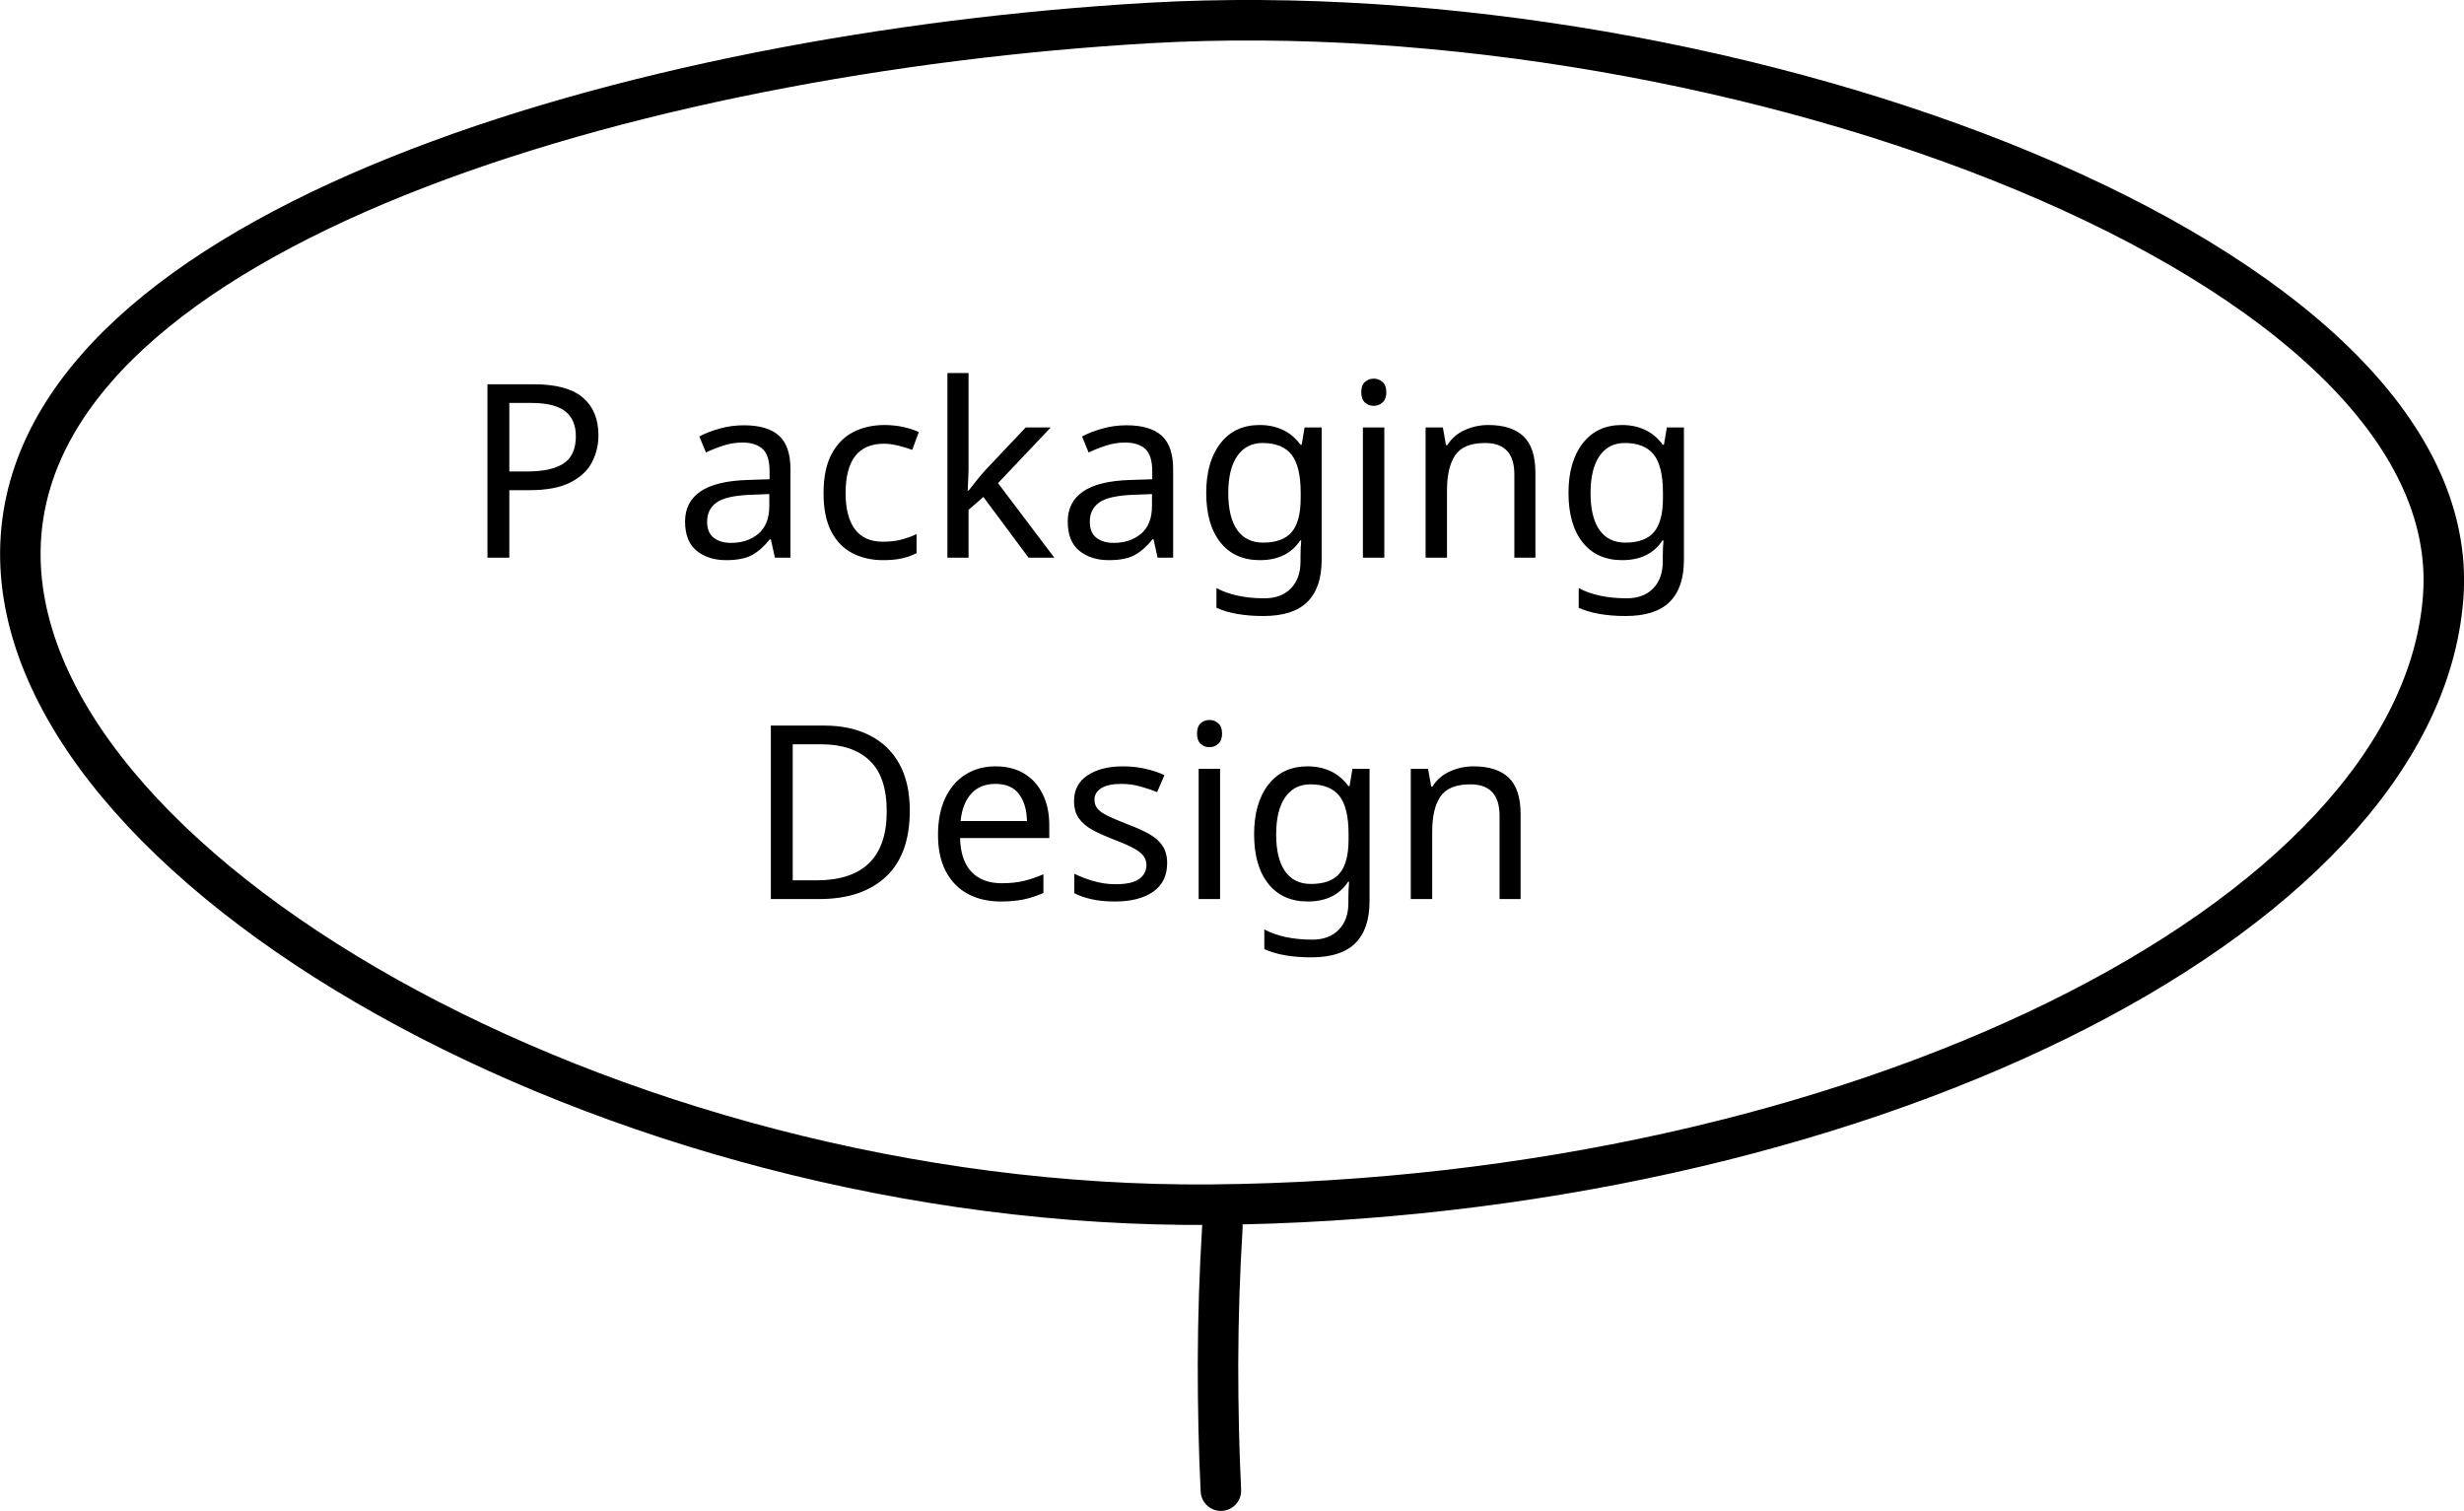
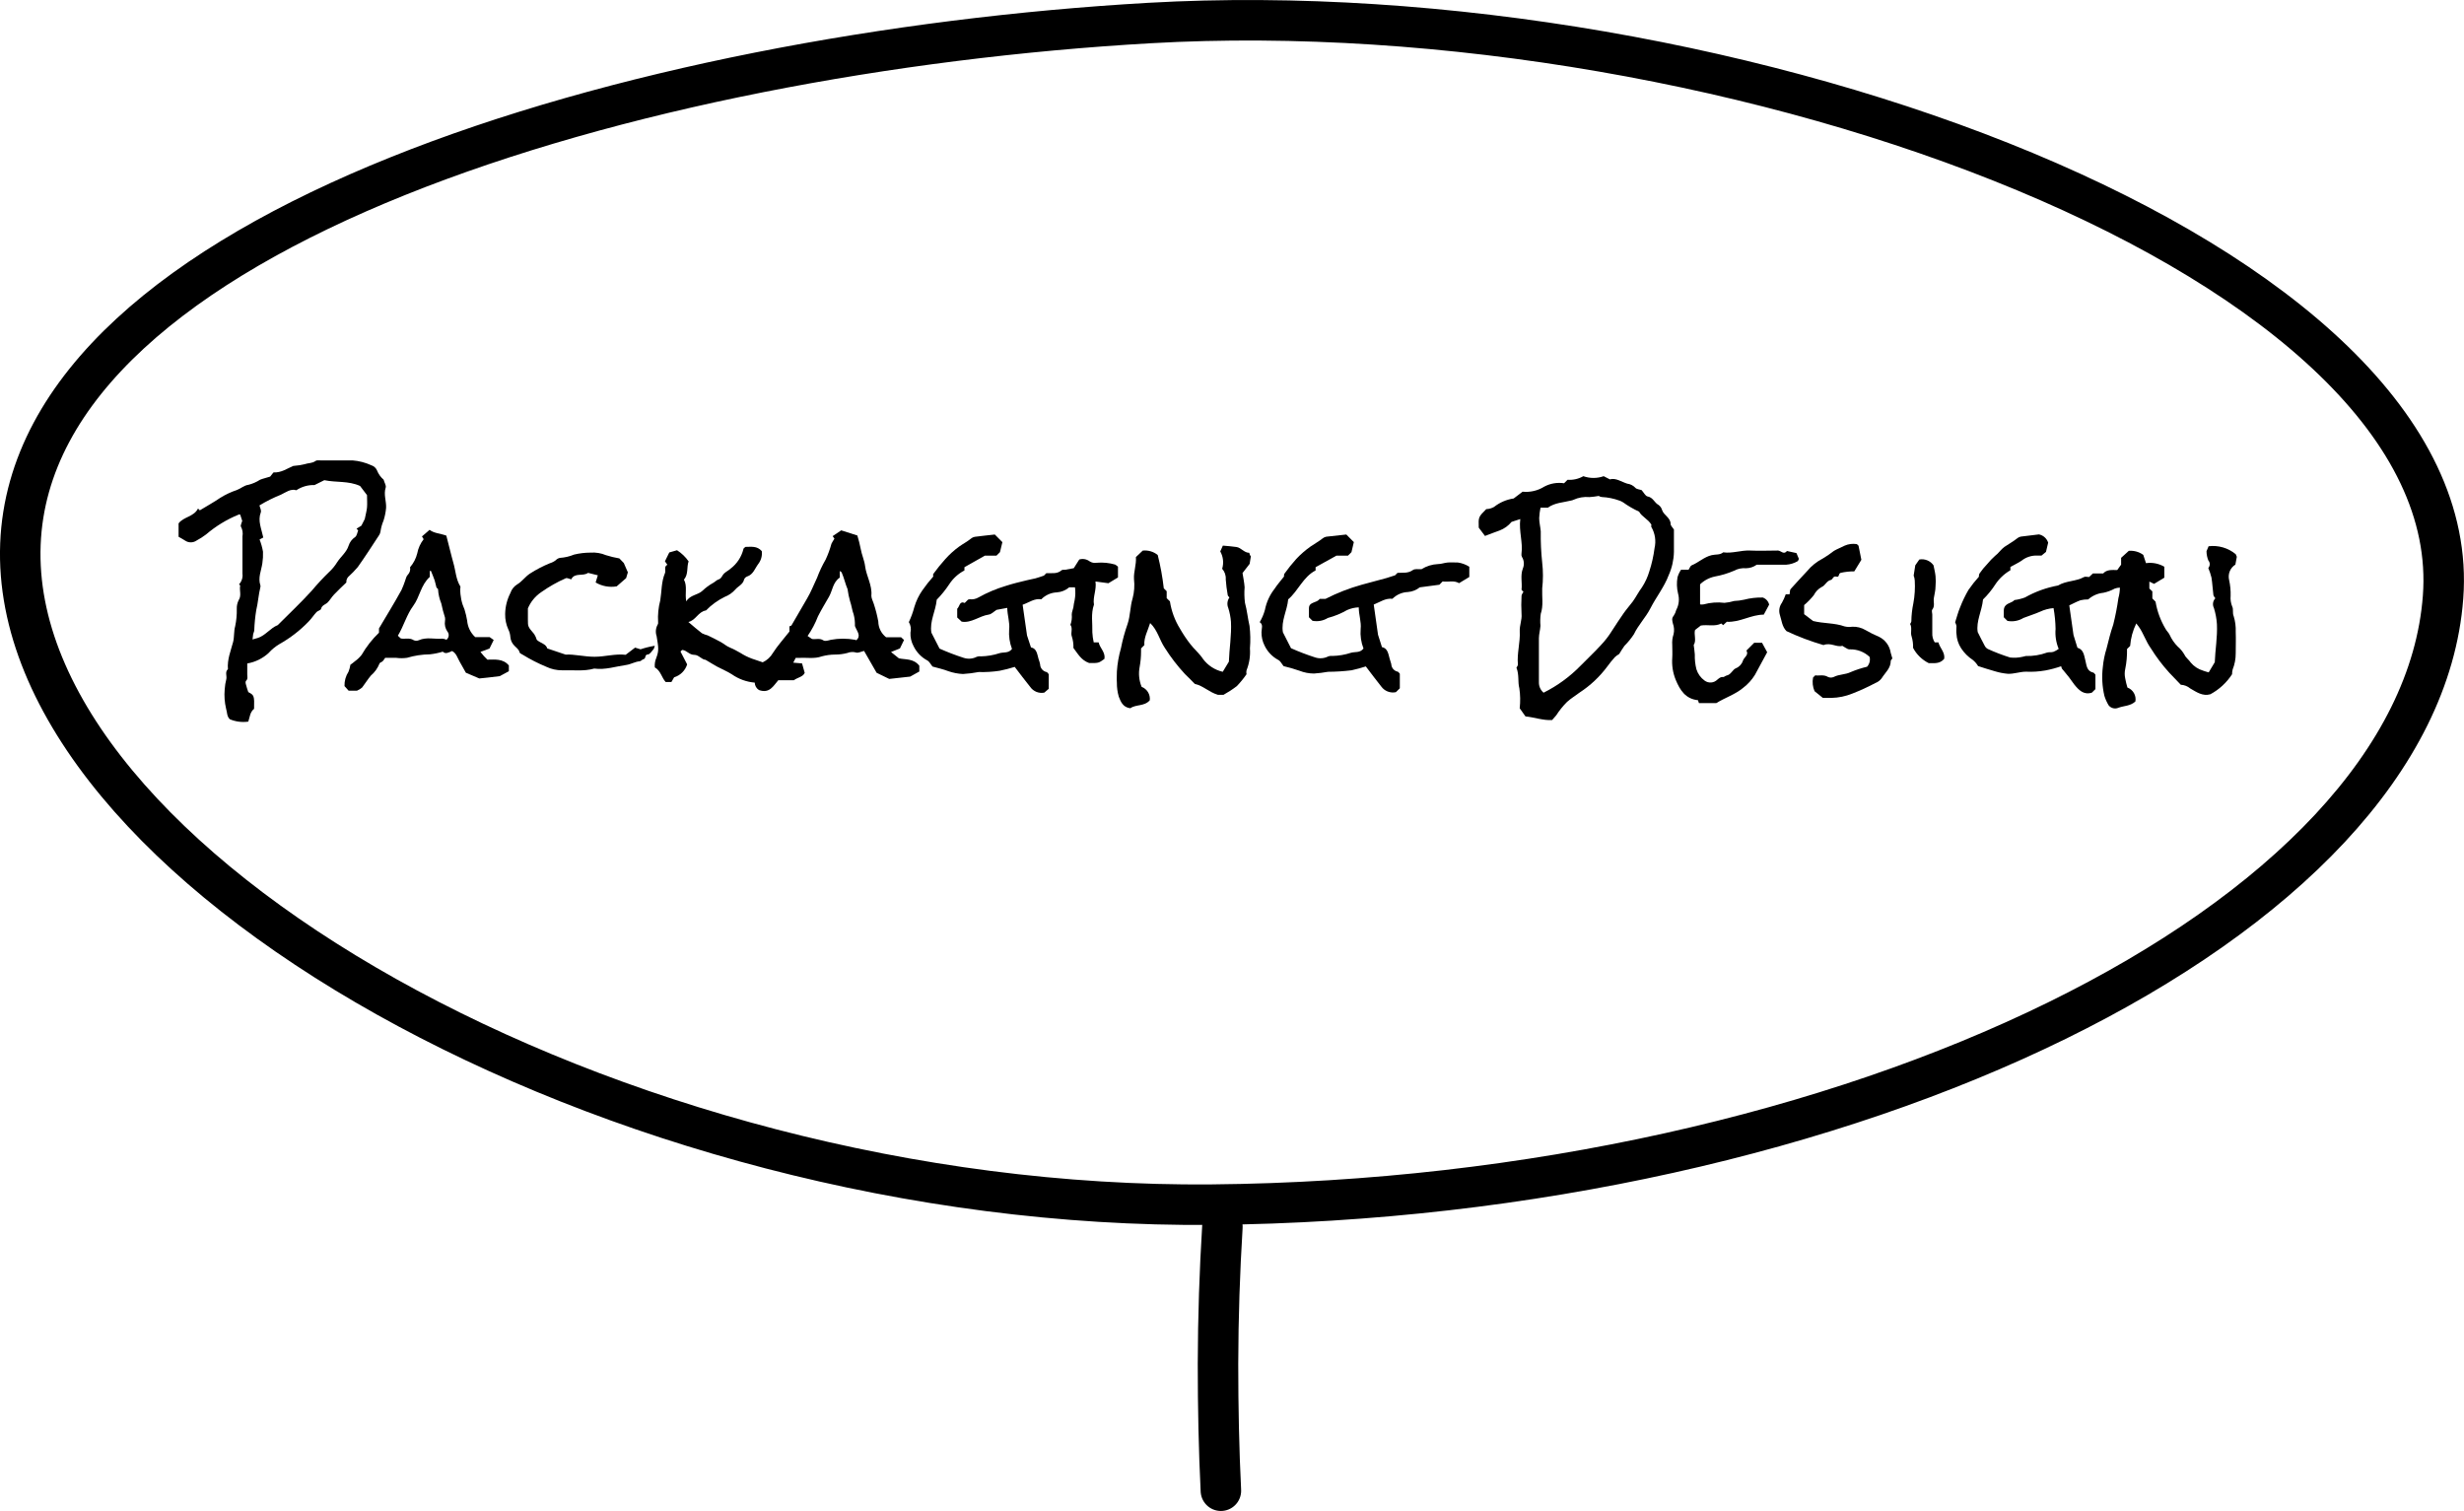
<svg xmlns="http://www.w3.org/2000/svg" width="425.92" height="261.16" viewBox="0 0 425.92 261.16">
-   <text transform="translate(80.18 96.4)" font-size="42" font-family="RockSalt-Regular, Rock Salt">
-     <tspan letter-spacing="-0.04em">P</tspan>
-     <tspan x="36.3" y="0">ackaging </tspan>
-     <tspan x="48.99" y="59">Design</tspan>
-   </text>
-   <path d="M297.75,241.39c-.47,7.62-.74,15.52-.76,23.69,0,7.53.15,14.84.5,21.91" transform="translate(-86.45 -29.33)" fill="none" stroke="#000" stroke-linecap="round" stroke-miterlimit="10" stroke-width="7" />
-   <path d="M90,123.38c2.13-54.55,106.68-85,195.18-90.08,101-5.72,228,41.17,223.59,99.25-4.22,56.22-102.93,104-212.78,105C192.21,238.49,87.82,178.85,90,123.38Z" transform="translate(-86.45 -29.33)" fill="none" stroke="#000" stroke-miterlimit="10" stroke-width="7" />
+   <path d="M297.77,232.59c-.47,7.62-.74,15.52-.76,23.69,0,7.53.15,14.84.5,21.92" transform="translate(-86.47 -20.53)" fill="none" stroke="#000" stroke-linecap="round" stroke-miterlimit="10" stroke-width="7" />
+   <path d="M90,114.58c2.13-54.55,106.68-85,195.18-90.07,101-5.73,228,41.16,223.59,99.24-4.22,56.22-102.93,104-212.78,105C192.23,229.69,87.84,170.05,90,114.58Z" transform="translate(-86.47 -20.53)" fill="none" stroke="#000" stroke-miterlimit="10" stroke-width="7" />
+   <path d="M442.75,135.69a18.85,18.85,0,0,1-2.74.73,15.12,15.12,0,0,1-3.34.21c-1.07,0-2.07.42-3.17.36a10.78,10.78,0,0,1-2.22-.44c-1-.27-1.95-.6-2.88-.89a4.06,4.06,0,0,0-.93-1.07,6.93,6.93,0,0,1-2-2,5,5,0,0,1-.81-2.51c-.07-.44,0-.9,0-1.34a2.39,2.39,0,0,0-.23-.65c.3-.93.52-1.79.86-2.59a21.11,21.11,0,0,1,1.44-3,22.24,22.24,0,0,1,1.81-2.29,1,1,0,0,1,.08-.52A13,13,0,0,1,430,118a12.44,12.44,0,0,1,1.33-1.39c.6-.43,1-1.11,1.62-1.55s1.52-.92,2.22-1.49a1.36,1.36,0,0,1,.62-.29c1.1-.15,2.2-.27,3.13-.38a2.12,2.12,0,0,1,1.59,1.43l-.38,1.6-.77.63a5.25,5.25,0,0,1-.7,0,4.11,4.11,0,0,0-2.77.9c-.58.38-1.21.68-1.91,1.07l0,.57a7.82,7.82,0,0,0-2.64,2.5,14.8,14.8,0,0,1-2.09,2.55c-.19,2-1.22,3.74-.92,5.63.43.84.79,1.6,1.19,2.33a1.32,1.32,0,0,0,.55.59,33.1,33.1,0,0,0,3.87,1.48,6.46,6.46,0,0,0,2.17-.13,5.29,5.29,0,0,1,.54-.13,9.91,9.91,0,0,0,3.65-.59c.35-.12.77,0,1.14-.14a4,4,0,0,0,.89-.5,7.37,7.37,0,0,1-.54-3.45,22.75,22.75,0,0,0-.35-3.6,6.77,6.77,0,0,0-2.35.63c-.93.41-1.91.7-2.85,1.07a3.91,3.91,0,0,1-2.77.51l-.63-.63V126c.07-1.29,1.34-1.14,1.84-1.75a8.22,8.22,0,0,0,1.82-.45,18.36,18.36,0,0,1,5.72-2.07c1.38-.84,3.08-.68,4.49-1.46.22-.12.58,0,.87,0l.66-.62h1.78c.64-.71,1.49-.59,2.43-.59l.67-.93v-1.18l1.33-1.21a3.73,3.73,0,0,1,2.5.7l.47,1.43a4.89,4.89,0,0,1,3.17.62v1.89l-1.77,1.07-.82-.39v1.2l.52.49v1.22l.55.56a13.65,13.65,0,0,0,1.73,4.7c.2.37.55.67.72,1.05a6.8,6.8,0,0,0,1.38,2,5.43,5.43,0,0,1,1.19,1.45c.24.51.75.84,1.08,1.34a4.41,4.41,0,0,0,2.09,1.37c.3.12.62.2,1,.31l1.05-1.76c.07-2.1.48-4.32.37-6.59a11.87,11.87,0,0,0-.52-2.78,1.46,1.46,0,0,1,.25-1.68c-.12-.18-.32-.37-.34-.58-.13-1-.17-2-.33-3a11.38,11.38,0,0,0-.55-1.65,1,1,0,0,0,0-1.32,4.43,4.43,0,0,1-.31-1.58l.36-.86a6.16,6.16,0,0,1,4.69,1.37l.19.45-.25,1.35a2.46,2.46,0,0,0-1.08,2.67,11.08,11.08,0,0,1,.26,2.73,3.92,3.92,0,0,0,.27,1.84c.26.48,0,1.08.26,1.68a8,8,0,0,1,.35,2.69c.05,1.25,0,2.5,0,3.74a7.35,7.35,0,0,1-.53,2.78,3.1,3.1,0,0,0-.1.82,10.22,10.22,0,0,1-3.75,3.46c-1.33.39-2.4-.38-3.48-1a2.71,2.71,0,0,0-1.63-.64c-.64-.67-1.32-1.4-2-2.09a28.88,28.88,0,0,1-3.18-4.21c-.86-1.19-1.27-2.6-2.11-3.77-.11-.16-.24-.31-.41-.53a10.69,10.69,0,0,0-1.06,3.89l-.54.53a15.58,15.58,0,0,1-.31,3.46,3.73,3.73,0,0,0,0,1.63,13.66,13.66,0,0,0,.38,1.57,2.17,2.17,0,0,1,1.38,2.4c-.84.8-1.95.74-2.9,1.08a1.43,1.43,0,0,1-1.73-.41,7.45,7.45,0,0,1-.73-1.63,14.28,14.28,0,0,1-.27-5,15.37,15.37,0,0,1,.64-3.17c.35-1.39.69-2.8,1.16-4.15a43.33,43.33,0,0,0,.89-4.57,7.13,7.13,0,0,0,.26-1.82,2.77,2.77,0,0,0-.9.17,7,7,0,0,1-1.95.72,4.65,4.65,0,0,0-2.63,1.15,5.57,5.57,0,0,0-1.32.14c-.65.23-1.27.57-1.95.89.27,1.86.52,3.65.73,5.12.29.92.48,1.54.68,2.2,1.05.3,1.14,1.27,1.37,2.2s.24,1.83,1.37,2.1c.12,0,.21.21.37.36v2.49l-.61.61c-1.43.46-2.29-.47-3.05-1.41a28.47,28.47,0,0,0-1.92-2.49C442.84,136.13,442.83,135.91,442.75,135.69Z" transform="translate(-86.47 -20.53)" />
+   <path d="M239.64,130.68h2.59l.51.47-.71,1.46-1.54.62,1.36,1.09c1.12.25,2.53,0,3.53,1.28v1l-1.58.88-3.62.4L238,136.82c-.67-1.18-1.43-2.5-2.17-3.78-.55.13-1,.39-1.36.28a2.35,2.35,0,0,0-1.54.08,8.26,8.26,0,0,1-2.14.27,8.93,8.93,0,0,0-2.26.31c-1.3.47-2.61.18-3.92.27-.2,0-.4,0-.6,0l-.42.82,1.52.13.46,1.63c-.31.72-1.22.78-1.88,1.28H221c-.84.95-1.49,2.35-3.34,1.69a1.57,1.57,0,0,1-.73-1.28A8.08,8.08,0,0,1,213,137.1c-.81-.53-1.73-.89-2.58-1.35-.62-.34-1.21-.72-2-1.18-.62,0-1.2-.87-1.93-.85-.92,0-1.28-.79-2.11-.85l-.28.28,1.15,2.22A3.39,3.39,0,0,1,203,137.6l-.47.81h-1c-.69-.76-.85-1.95-1.87-2.52a3.38,3.38,0,0,1,.25-1.63c.5-1.33.38-1.81.06-3.78a2.44,2.44,0,0,1,.19-2,.59.59,0,0,0,.07-.42,11.79,11.79,0,0,1,.37-3.75c.26-1.57.17-3.21.82-4.73.19-.46-.25-1.1.41-1.43l-.42-.6.75-1.53,1.34-.38a7.06,7.06,0,0,1,2,1.92c-.36,1,0,2.25-.81,3.15.63,1.14.13,2.4.41,3.77.66-1.15,2-1.07,2.81-1.85a8.83,8.83,0,0,1,1.82-1.34c.33-.17.6-.5.94-.6.52-.16.6-.67.93-1s.79-.54,1.14-.86a6.06,6.06,0,0,0,2.24-3.41c0-.12.2-.21.34-.36,1,0,2-.21,2.83.73a3,3,0,0,1-.6,2.21c-.59.77-.86,1.83-1.94,2.18a.89.89,0,0,0-.52.52c-.19.86-1,1.12-1.52,1.73a4.68,4.68,0,0,1-1.83,1.27,11.77,11.77,0,0,0-3.23,2.34c-1.38.23-1.74,1.7-3.05,2,.86.72,1.58,1.37,2.35,1.95a5.45,5.45,0,0,0,1,.37c.75.36,1.5.73,2.23,1.13.57.32,1.07.77,1.66,1s1.17.57,1.73.88a10.52,10.52,0,0,0,2,1c.62.2,1.23.42,1.88.64a4,4,0,0,0,1.77-1.63c.8-1.25,1.81-2.36,2.85-3.69v-.92s.29,0,.38-.19c.9-1.52,1.76-3.06,2.66-4.58.69-1.15,1.16-2.41,1.74-3.61a20.38,20.38,0,0,1,1.48-3.14,16.88,16.88,0,0,0,1-2.73,7.48,7.48,0,0,1,.52-.88l-.31-.44,1.48-1,2.79.89a23.58,23.58,0,0,1,.58,2.31c.17,1,.64,2,.76,3,.22,1.73,1.26,3.28,1.08,5.11,0,.46.31,1,.44,1.45a22.82,22.82,0,0,1,.76,3A3.5,3.5,0,0,0,239.64,130.68Zm-8-10.32c-1.21.81-1.25,2.22-1.87,3.31s-1.32,2.23-1.91,3.4a16.29,16.29,0,0,1-1.79,3.39l.75.51c.58.13,1.31-.21,2,.26.28.18.84,0,1.26-.11a11.46,11.46,0,0,1,4.21,0,.9.9,0,0,1,.21.08c.86-.82.13-1.47-.25-2.47a6.83,6.83,0,0,0-.22-2c-.27-.71-.35-1.52-.62-2.28a14.2,14.2,0,0,1-.43-2.08,14.23,14.23,0,0,1-.5-1.43c-.15-.48-.32-1-.51-1.43,0-.1-.18-.15-.35-.28Z" transform="translate(-86.47 -20.53)" />
+   <path d="M127.79,121.53a2.26,2.26,0,0,0,.59-1.85c0-2.14,0-4.29,0-6.43a2.59,2.59,0,0,0-.26-1.69c-.12-.17.12-.61.22-1l-.35-1.08c-.09,0-.2-.07-.27,0a20.6,20.6,0,0,0-5.62,3.42,11.87,11.87,0,0,1-1.65,1.06,1.75,1.75,0,0,1-2,0c-.35-.23-.73-.43-1.11-.65V111c.82-1.14,2.64-1.13,3.36-2.57l.31.31c1.17-.72,2.38-1.37,3.53-2.16a13.25,13.25,0,0,1,2.87-1.35c.7-.26,1.28-.82,2-.9a6.76,6.76,0,0,0,2-.87c.47-.2,1-.31,1.76-.55l.57-.72c1.38.06,2.35-.67,3.41-1.12a12.83,12.83,0,0,0,2-.31c.59-.22,1.3-.12,1.87-.56.2-.15.57-.09.86-.09,1.84,0,3.69,0,5.53,0a9.47,9.47,0,0,1,3.24.84,1.58,1.58,0,0,1,1,.91,4,4,0,0,0,1.13,1.58c.16.58.47,1,.36,1.37-.39,1.19.13,2.33.07,3.5a10,10,0,0,1-.45,2.22,7.34,7.34,0,0,0-.5,1.75,1.8,1.8,0,0,1-.35.89c-1.18,1.81-2.35,3.62-3.6,5.38a19.33,19.33,0,0,1-1.67,1.72,1.27,1.27,0,0,0-.3.94c-.72.69-1.45,1.37-2.13,2.09-.4.41-.68.93-1.08,1.34s-1,.46-1.17,1.14c-.05.23-.56.32-.78.55-.49.53-.88,1.15-1.39,1.66a21.79,21.79,0,0,1-5,3.86,8,8,0,0,0-1.89,1.55,7.27,7.27,0,0,1-3.69,1.81c0,.61,0,1.25,0,1.89,0,.37.15.77-.21,1.11-.13.12-.08.46,0,.69.09.4.24.79.39,1.26,1,.52,1.06.6,1,2.89-.7.55-.73,1.39-1,2.21a6,6,0,0,1-3.19-.41c-.54-.5-.45-1.21-.65-1.83a10.43,10.43,0,0,1-.24-3.33,9.7,9.7,0,0,1,.29-1.82c.1-.56-.27-1.19.27-1.68-.15-1.66.49-3.16.9-4.71.22-.87.1-1.84.35-2.7a13,13,0,0,0,.28-3,3.09,3.09,0,0,1,.32-1.5c.52-.8.13-1.64.25-2.44C128.08,121.76,127.88,121.64,127.79,121.53Zm20.59-9.31-.28-.31.84-.52.58-1.14c.14-.73.33-1.37.39-2s0-1.49,0-2.14l-1.2-1.58c-2-.92-4.1-.57-6.18-1l-1.69.84a5.36,5.36,0,0,0-3.15.9c-.95-.32-1.83.37-2.67.77a24.56,24.56,0,0,0-3.7,1.85c.07.34.36.85.23,1.2-.55,1.47.1,2.78.43,4.35l-.64.34a10.74,10.74,0,0,1,.59,2.11,10.56,10.56,0,0,1-.11,2c-.18,1.26-.79,2.5-.34,3.81a.59.59,0,0,1,0,.32c-.33,1.32-.4,2.69-.72,4a28,28,0,0,0-.34,3.45c0,.23-.15.44-.19.67s-.07.53-.11.92c.41-.11.68-.18.94-.27,1.33-.44,2.13-1.7,3.42-2.21,2-2,4-3.88,5.88-5.95a42.89,42.89,0,0,1,3-3.23,7.82,7.82,0,0,0,1.37-1.66c.64-1,1.63-1.73,2-2.89a2.78,2.78,0,0,1,1.11-1.48C148.16,113.16,148.21,112.62,148.38,112.22Z" transform="translate(-86.47 -20.53)" />
+   <path d="M349.26,110.25l-1.51.49a4.94,4.94,0,0,1-2.08,1.49c-.83.29-1.64.61-2.51.94l-1.08-1.44c-.06-1.84-.06-1.84,1.3-3.2a2.88,2.88,0,0,0,1.35-.38,7.15,7.15,0,0,1,3.39-1.46l1.54-1.17a5.94,5.94,0,0,0,3.77-.89,5.52,5.52,0,0,1,3.4-.57l.6-.6a4.79,4.79,0,0,0,2.73-.62,5.3,5.3,0,0,0,3.52,0l1.07.55c1-.31,2,.43,3,.74a2.31,2.31,0,0,1,1.38.69c.21.28.75.3,1.1.42.35.39.65,1,1,1.09,1,.17,1.2,1.09,1.92,1.47a1.64,1.64,0,0,1,.63.91c.31.91,1.46,1.29,1.47,2.4,0,.28.32.56.57.94,0,1.21,0,2.55,0,3.89a10.41,10.41,0,0,1-.9,4c-.78,2.07-2.17,3.79-3.16,5.73-.82,1.6-2.09,2.87-2.86,4.49a12.66,12.66,0,0,1-1.63,2c-.31.4-.55.85-.91,1.41a3.88,3.88,0,0,0-.76.56c-.45.5-.86,1-1.27,1.57a18.73,18.73,0,0,1-4.82,4.54c-.72.54-1.48,1-2.16,1.61a13.89,13.89,0,0,0-1.88,2.33c-.22.27-.45.52-.71.81-1.57.09-3.07-.48-4.6-.63l-1-1.41a13.31,13.31,0,0,0-.06-3.45c-.3-1.12,0-2.31-.5-3.55,0-.08.27-.34.25-.58-.18-1.92.42-3.79.32-5.71-.06-1,.41-2,.31-3a27.41,27.41,0,0,1,0-3.14c0-.21.18-.41.33-.72-.1-.11-.34-.25-.33-.37.14-1.21-.24-2.41.23-3.64a2.19,2.19,0,0,0-.16-2,.86.86,0,0,1-.08-.56C349.74,114.29,349,112.38,349.26,110.25Zm4.05,30a23.75,23.75,0,0,0,6.36-4.64c1.15-1.18,2.36-2.3,3.47-3.51a15.46,15.46,0,0,0,2-2.59c.63-1,1.32-2,2-3,.49-.7,1.07-1.34,1.56-2s1-1.67,1.6-2.47a10.47,10.47,0,0,0,1.27-2.76,22,22,0,0,0,.9-4,5,5,0,0,0-.54-3.64c-.09-.13,0-.38,0-.41-.59-1-1.64-1.36-2.13-2.26a17,17,0,0,1-2.77-1.61,2.72,2.72,0,0,0-.62-.3,10.22,10.22,0,0,0-3.05-.62,1,1,0,0,1-.53-.19,14,14,0,0,1-1.61.2,5.46,5.46,0,0,0-2.79.48,1.42,1.42,0,0,1-.4.12c-1.35.34-2.79.36-4,1.23h-1.27a11.35,11.35,0,0,0-.23,1.81c0,.76.21,1.51.27,2.27a44.88,44.88,0,0,0,.25,5.42,19.63,19.63,0,0,1,0,4.47c-.06,1.46.24,2.92-.25,4.38a8.94,8.94,0,0,0-.05,2.08c-.05.71-.26,1.41-.27,2.12,0,2.54,0,5.08,0,7.62A2.31,2.31,0,0,0,353.31,140.28Z" transform="translate(-86.47 -20.53)" />
+   <path d="M247.8,120.17s-.09-.31,0-.44a32,32,0,0,1,2.08-2.57,15.28,15.28,0,0,1,2.35-2.13c.68-.49,1.44-.88,2.1-1.42a1.32,1.32,0,0,1,.62-.29c1.15-.15,2.3-.27,3.48-.4l1.31,1.32-.42,1.73-.6.6h-2l-3.54,2v.56a7,7,0,0,0-2.63,2.39,18,18,0,0,1-2.16,2.67c-.18,2-1.26,3.73-.92,5.7l1.41,2.75a40.62,40.62,0,0,0,4.15,1.59,2.93,2.93,0,0,0,2.29-.18,1.42,1.42,0,0,1,.72-.07,11,11,0,0,0,3.21-.55c.71-.21,1.56.05,2.15-.73a7.81,7.81,0,0,1-.49-3.37c.14-1.23-.31-2.4-.33-3.73l-1.84.34c-.48.3-.89.76-1.36.82-1.62.23-3,1.51-4.68,1.22l-.77-.72v-1.51c.44-.38.37-1.39,1.3-1,.22-.23.4-.41.58-.58a.88.88,0,0,1,.27-.06,2.43,2.43,0,0,0,1.52-.31,23.56,23.56,0,0,1,4.73-2c1.23-.4,2.5-.7,3.75-1,.46-.12.92-.18,1.37-.3s.88-.28,1.46-.47l.42-.42c.9-.06,1.85.19,2.64-.51.14-.13.46-.06.7-.1.5-.08,1-.18,1.41-.26l.95-1.5a2,2,0,0,1,1.78.31,1.69,1.69,0,0,0,1.25.25,8.87,8.87,0,0,1,3.16.31,2.9,2.9,0,0,1,.5.37v1.86l-1.65,1-2.24-.3c.22,1.45-.49,2.68-.26,4-.56,1.58-.23,3.21-.28,4.81a9.86,9.86,0,0,0,.24,1.72l.85,0c.22,1,1.2,1.7,1,2.85-1,.73-1,.73-2.65.71-1.38-.49-1.94-1.6-2.71-2.6a5.79,5.79,0,0,0-.28-2c-.24-.61.22-1.37-.24-2a4,4,0,0,0,.23-1.79c0-.41.2-.81.28-1.22a9.66,9.66,0,0,1,.22-1.25,7.09,7.09,0,0,0,.06-2.22h-1a3.68,3.68,0,0,1-2.11.87,4,4,0,0,0-2.72,1.2c-1.17-.2-2.09.54-3.22.94l.76,5.31.68,2.06c1,.18,1.07,1.17,1.31,2a5.77,5.77,0,0,1,.27.92,1.41,1.41,0,0,0,1.1,1.34c.13,0,.22.2.39.37v2.53l-.77.66a2.41,2.41,0,0,1-2.44-1c-.9-1.1-1.74-2.25-2.67-3.45a24,24,0,0,1-2.6.67,20.23,20.23,0,0,1-3.63.22,20.42,20.42,0,0,1-2.72.34,8.93,8.93,0,0,1-2.5-.48c-.91-.35-1.87-.56-2.76-.81-.31-.37-.54-.88-.93-1.07a5.55,5.55,0,0,1-2.35-2.47,4.47,4.47,0,0,1-.53-2.32,2.37,2.37,0,0,0-.28-1.82,15.31,15.31,0,0,0,.95-2.61,10,10,0,0,1,1.37-2.86A25.94,25.94,0,0,1,247.8,120.17Z" transform="translate(-86.47 -20.53)" />
+   <path d="M319.19,112.92l1.3,1.31-.41,1.74-.6.6h-2l-3.6,2v.56c-2.17,1.12-3,3.53-4.74,5-.17,1.94-1.25,3.72-.91,5.69l1.4,2.75a40.81,40.81,0,0,0,4.16,1.59,2.94,2.94,0,0,0,2.29-.18,1.49,1.49,0,0,1,.71-.07,11,11,0,0,0,3.21-.55c.72-.21,1.57.06,2.16-.74a7.56,7.56,0,0,1-.49-3.36c.14-1.23-.32-2.39-.33-3.75a5.39,5.39,0,0,0-2,.46,13.59,13.59,0,0,1-3.34,1.37,3.69,3.69,0,0,1-2.66.49l-.61-.61v-1.55c0-1.17,1.35-.86,1.85-1.62h1a33.55,33.55,0,0,1,6.27-2.45c1.43-.4,2.87-.76,4.3-1.16.45-.13.88-.28,1.47-.47l.42-.42c.88-.07,1.79.13,2.64-.48.37-.27,1-.12,1.51-.16a5.84,5.84,0,0,1,2.84-.88c.56,0,1.11-.22,1.67-.27s1.2,0,1.8,0a5,5,0,0,1,1.95.73v1.77l-1.77,1.07c-.89-.54-1.9-.15-2.84-.3l-.56.57-3.39.45a3.77,3.77,0,0,1-2.05.81,4,4,0,0,0-2.68,1.17c-1.19-.14-2.12.55-3.23,1l.74,5.21.68,2.14c1,.19,1.1,1.19,1.33,2a9.25,9.25,0,0,1,.28.92,1.4,1.4,0,0,0,1.11,1.33c.12,0,.21.2.37.36v2.51l-.68.67a2.49,2.49,0,0,1-2.55-1c-.89-1.11-1.73-2.25-2.65-3.45-.75.24-1.6.48-2.47.67a35,35,0,0,1-4.07.26,21.61,21.61,0,0,1-2.42.3,6.9,6.9,0,0,1-2.5-.48,27.35,27.35,0,0,0-2.75-.8c-.32-.38-.55-.9-.94-1.08a5.49,5.49,0,0,1-2.35-2.47,4.92,4.92,0,0,1-.53-2.32c0-.61.35-1.31-.31-1.73a8.73,8.73,0,0,0,.9-2.12,8.59,8.59,0,0,1,1.67-3.65c.45-.69,1-1.31,1.64-2.13a.67.67,0,0,1,.05-.46,30.35,30.35,0,0,1,2.07-2.58A16.4,16.4,0,0,1,313,115c.69-.48,1.44-.88,2.1-1.41a1.41,1.41,0,0,1,.62-.29C316.86,113.17,318,113.05,319.19,112.92Z" transform="translate(-86.47 -20.53)" />
+   <path d="M285.28,128.22c-.4,1.33-1.1,2.49-1,3.82l-.57.57c0,.19,0,.39,0,.58a14.43,14.43,0,0,1-.24,2.59,6.07,6.07,0,0,0,.34,3.47,2.22,2.22,0,0,1,1.41,2.32c-.93,1.09-2.42.68-3.36,1.38-1.32-.16-1.67-1.18-2-2a8.35,8.35,0,0,1-.33-2.41c-.05-.64,0-1.29,0-1.94a19.21,19.21,0,0,1,.71-4.05,29.88,29.88,0,0,1,1.14-4.17c.49-1.46.43-3,.87-4.42a9,9,0,0,0,.24-3.33c-.08-1.28.43-2.49.33-3.81L284,115.7a3.52,3.52,0,0,1,2.59.76,43.58,43.58,0,0,1,1.05,5.76l.5.5v1.2l.56.56a12.57,12.57,0,0,0,1.73,4.7,22.12,22.12,0,0,0,1.8,2.69c.68.89,1.58,1.62,2.18,2.55a5.9,5.9,0,0,0,3.42,2.23l1.06-1.75c.07-2.21.48-4.54.36-6.91a10.72,10.72,0,0,0-.46-2.36,1.87,1.87,0,0,1,.19-1.82c-.09-.13-.27-.27-.29-.43a24.9,24.9,0,0,1-.34-2.7,2.49,2.49,0,0,0-.62-1.84,3.83,3.83,0,0,0-.33-3l.45-1c.77.07,1.55.12,2.36.24s1.31,1,2.2,1a1.76,1.76,0,0,0,.12.39.79.79,0,0,0,.16.22l-.21,1.3-1.23,1.59c.12.77.3,1.61.36,2.46a13.24,13.24,0,0,0,.06,2.68c.36,1.31.48,2.67.79,4a19.26,19.26,0,0,1,.07,3.88,8.53,8.53,0,0,1-.59,3.8,1.52,1.52,0,0,0,0,.67,16.52,16.52,0,0,1-1.67,2.05,18.92,18.92,0,0,1-2.31,1.51H297c-1.57-.47-2.52-1.56-4-1.89-.5-.5-1.08-1.12-1.7-1.7a31.06,31.06,0,0,1-3.48-4.52C286.88,131.12,286.58,129.46,285.28,128.22Z" transform="translate(-86.47 -20.53)" />
+   <path d="M168.62,130.66h2.5l.69.49-.73,1.48-1.56.58c.26.31.43.54.61.74s.35.36.59.6c1.26,0,2.68-.22,3.71,1v1l-1.57.85-2,.24-1.54.16L167,136.81c-.32-.57-.7-1.26-1.09-1.94s-.56-1.43-1.29-1.81c-.57.24-1.13.59-1.61.11a12,12,0,0,1-2.23.46,14.32,14.32,0,0,0-3.95.6,6.9,6.9,0,0,1-1.93,0h-1.85a3.94,3.94,0,0,1-.43.59c-.16.16-.51.23-.55.4a5.28,5.28,0,0,1-1.49,2.08c-.55.65-1,1.4-1.51,2.06a3.23,3.23,0,0,1-.89.55h-1.45l-.71-.79a4.29,4.29,0,0,1,.69-2.48,5.59,5.59,0,0,0,.33-1.21,9.31,9.31,0,0,0,.79-.61,5.48,5.48,0,0,0,1.15-1.1,17.43,17.43,0,0,1,3-3.83v-.74c.6-1,1.2-2,1.79-3,.71-1.2,1.42-2.39,2.09-3.62a15,15,0,0,0,.61-1.54c.15-.38.22-.87.5-1.12a1.43,1.43,0,0,0,.38-1.29,5.77,5.77,0,0,0,1.24-2.39,5.68,5.68,0,0,1,1.11-2.46l-.29-.48,1.32-1.14c.74.6,1.8.61,2.89,1,.19.76.41,1.62.63,2.47s.38,1.53.6,2.29c.39,1.33.42,2.77,1.18,4,.07.1,0,.29,0,.44a8.33,8.33,0,0,0,.74,3.58,15.87,15.87,0,0,1,.45,1.9A4.34,4.34,0,0,0,168.62,130.66Zm-7.86-10.41c-1.56,1.4-1.73,3.48-2.86,5s-1.65,3.51-2.66,5.17l.52.47c.71.14,1.51-.18,2.23.3a1.08,1.08,0,0,0,.88,0c1.33-.59,2.72-.15,4.07-.27a2,2,0,0,1,.7.19,1,1,0,0,0,.14-1.46,2.49,2.49,0,0,1-.39-1.78,1.72,1.72,0,0,0,0-.6,22.86,22.86,0,0,1-.64-2.43,7.66,7.66,0,0,1-.56-2.46c0-.1-.24-.2-.28-.33-.12-.4-.18-.82-.31-1.21-.19-.56-.42-1.09-.64-1.63l-.19,0Z" transform="translate(-86.47 -20.53)" />
+   <path d="M377.06,119h1.3c.2-.3.3-.66.52-.75,1.2-.49,2.14-1.44,3.46-1.76.68-.17,1.44,0,2-.49,1.57.23,3.09-.39,4.66-.31s3.2,0,4.79,0c.53,0,1,.8,1.57.08l1.64.36.42,1c-.08.16-.11.32-.21.4a4.6,4.6,0,0,1-2,.61h-5.08a3.2,3.2,0,0,1-1.85.61,3.68,3.68,0,0,0-2.07.43,15.14,15.14,0,0,1-3.31,1,5.21,5.21,0,0,0-2.56,1.35V125a2,2,0,0,0,.6,0,9.25,9.25,0,0,1,3.62-.27,8.1,8.1,0,0,0,1.67-.32,9.44,9.44,0,0,0,1.7-.22,11.81,11.81,0,0,1,3.25-.38,1.71,1.71,0,0,1,1.1,1.23l-.93,1.73c-2.23,0-4.14,1.37-6.39,1.23l-.63.59-.32-.29c-1.13.58-2.33.15-3.54.35l-1,.77c-.23.79.28,1.82-.23,2.59.07.61.16,1.12.19,1.63a9.41,9.41,0,0,0,.28,2.58,3.81,3.81,0,0,0,1.4,1.94,1.69,1.69,0,0,0,2.21-.15c.32-.26.57-.51,1-.45.19,0,.4-.23.62-.27.76-.16,1-1,1.58-1.25a2.07,2.07,0,0,0,1.22-1.29c.19-.62,1.08-1,.61-1.77l1.35-1.35h1.35l.89,1.64c-.69,1.27-1.4,2.61-2.13,3.93a8.21,8.21,0,0,1-2,2.2c-1.39,1.17-3.11,1.7-4.67,2.66h-3l-.16-.5c-2.15-.22-3.11-1.73-3.85-3.52a8.38,8.38,0,0,1-.6-3.8c.05-.74,0-1.5,0-2.24a4.6,4.6,0,0,1,.23-1.85,3.22,3.22,0,0,0-.12-1.85c-.11-.49-.25-.89.14-1.34a3.19,3.19,0,0,0,.44-1,3.82,3.82,0,0,0,.31-2.85,6.9,6.9,0,0,1-.09-2.8A4.49,4.49,0,0,1,377.06,119Z" transform="translate(-86.47 -20.53)" />
+   <path d="M400.13,140a4,4,0,0,1-.26-2.36l.38-.38c.69.11,1.46-.18,2.2.28a1.21,1.21,0,0,0,1,0c.93-.48,2-.38,2.95-.85a18.06,18.06,0,0,1,2.81-.92,1.9,1.9,0,0,0,.44-1.69,4.77,4.77,0,0,0-3.38-1.31.85.85,0,0,1-.42-.07c-.29-.15-.56-.32-.92-.54-1,.3-2-.63-3.26-.13a43.78,43.78,0,0,1-6.39-2.41c-.78-.78-.84-1.87-1.15-2.82a2.34,2.34,0,0,1,.35-2.07,9.85,9.85,0,0,0,.67-1.48h.66l.1-.76a2.12,2.12,0,0,1,.13-.2c.92-1,1.81-2,2.76-3a8.78,8.78,0,0,1,2.8-2.25,17.12,17.12,0,0,0,1.86-1.28c.59-.35,1.25-.59,1.86-.91a3.74,3.74,0,0,1,2.11-.27c.11.11.28.2.31.32.18.83.34,1.66.48,2.39L407,119.29a10.36,10.36,0,0,0-2.34.25c-.47.12-.18.83-.76.66s-.61.49-.95.57c-.75.16-1,1-1.59,1.22A3.31,3.31,0,0,0,400,123.4a12.29,12.29,0,0,1-1.67,1.72v1.57l1.55,1.18c1.86.46,3.7.31,5.43.93a3.42,3.42,0,0,0,1.32.06,4.11,4.11,0,0,1,2.31.58,20.57,20.57,0,0,0,2.35,1.17,3.66,3.66,0,0,1,2,2.74c.08.31.18.62.29,1-.08.11-.28.27-.28.42,0,1.26-.94,2-1.54,2.95a2.4,2.4,0,0,1-1.12.87,37.1,37.1,0,0,1-4,1.83,10.14,10.14,0,0,1-3.59.74c-.49,0-1,0-1.49,0Z" transform="translate(-86.47 -20.53)" />
+   <path d="M195,119.46l-.3,1-1.63,1.42a5.36,5.36,0,0,1-3.64-.67l.38-1.24-1.69-.42c-.89.65-2.31-.11-2.91,1.12-.35-.08-.73-.3-.94-.19A24.13,24.13,0,0,0,180,122.9a6.34,6.34,0,0,0-2.28,2.79v1.93c0,1.24,0,1.23,1.09,2.51a3.8,3.8,0,0,1,.45,1c.62.57,1.59.68,1.81,1.48l3.18,1.07c1.42-.1,3.2.37,5,.37s3.57-.55,5.37-.34l1.63-1.24.94.29a15.61,15.61,0,0,1,2.47-.61c-.12.35-.14.51-.23.6-.3.33-.61.87-.95.9-.61,0-.32.67-.71.79s-.47.37-.72.39c-.81.07-1.53.52-2.28.63-1.85.26-3.67.89-5.58.63-1.83.52-3.7.23-5.55.3a6.27,6.27,0,0,1-2.74-.61,28.36,28.36,0,0,1-4.07-2.08c-.2-.13-.52-.24-.55-.41-.12-.54-.56-.79-.88-1.14a2.36,2.36,0,0,1-.71-1.51,3.42,3.42,0,0,0-.36-1.33,6.11,6.11,0,0,1-.54-2.63,8.25,8.25,0,0,1,.91-3.66,2.76,2.76,0,0,1,1.17-1.48c.82-.47,1.38-1.33,2.21-1.87a21.32,21.32,0,0,1,3.45-1.79,3.11,3.11,0,0,0,1-.51,1.36,1.36,0,0,1,.72-.41,7.68,7.68,0,0,0,2.45-.57,12.22,12.22,0,0,1,2.85-.34,5.81,5.81,0,0,1,2.66.44,17.19,17.19,0,0,0,2.32.56l.77.8Z" transform="translate(-86.47 -20.53)" />
+   <path d="M420.9,131.56h.64c.25,1,1.17,1.71,1,2.84-.77.95-1.83.73-2.68.75a6.18,6.18,0,0,1-2.7-2.63,6.17,6.17,0,0,0-.26-2c-.24-.64.14-1.44-.25-2.14a1.29,1.29,0,0,0,.21-.44,16.34,16.34,0,0,1,.35-3.15,16.22,16.22,0,0,0,.24-3.92,2.72,2.72,0,0,0-.19-.85l.28-1.78.7-1a2.46,2.46,0,0,1,2.45,1c.13.66.29,1.26.35,1.87a9.73,9.73,0,0,1,0,1.79c0,.66-.18,1.31-.29,2s.23,1.35-.27,2c-.15.19,0,.58,0,.88,0,1,0,2.1,0,3.14A2.75,2.75,0,0,0,420.9,131.56Z" transform="translate(-86.47 -20.53)" />
</svg>
